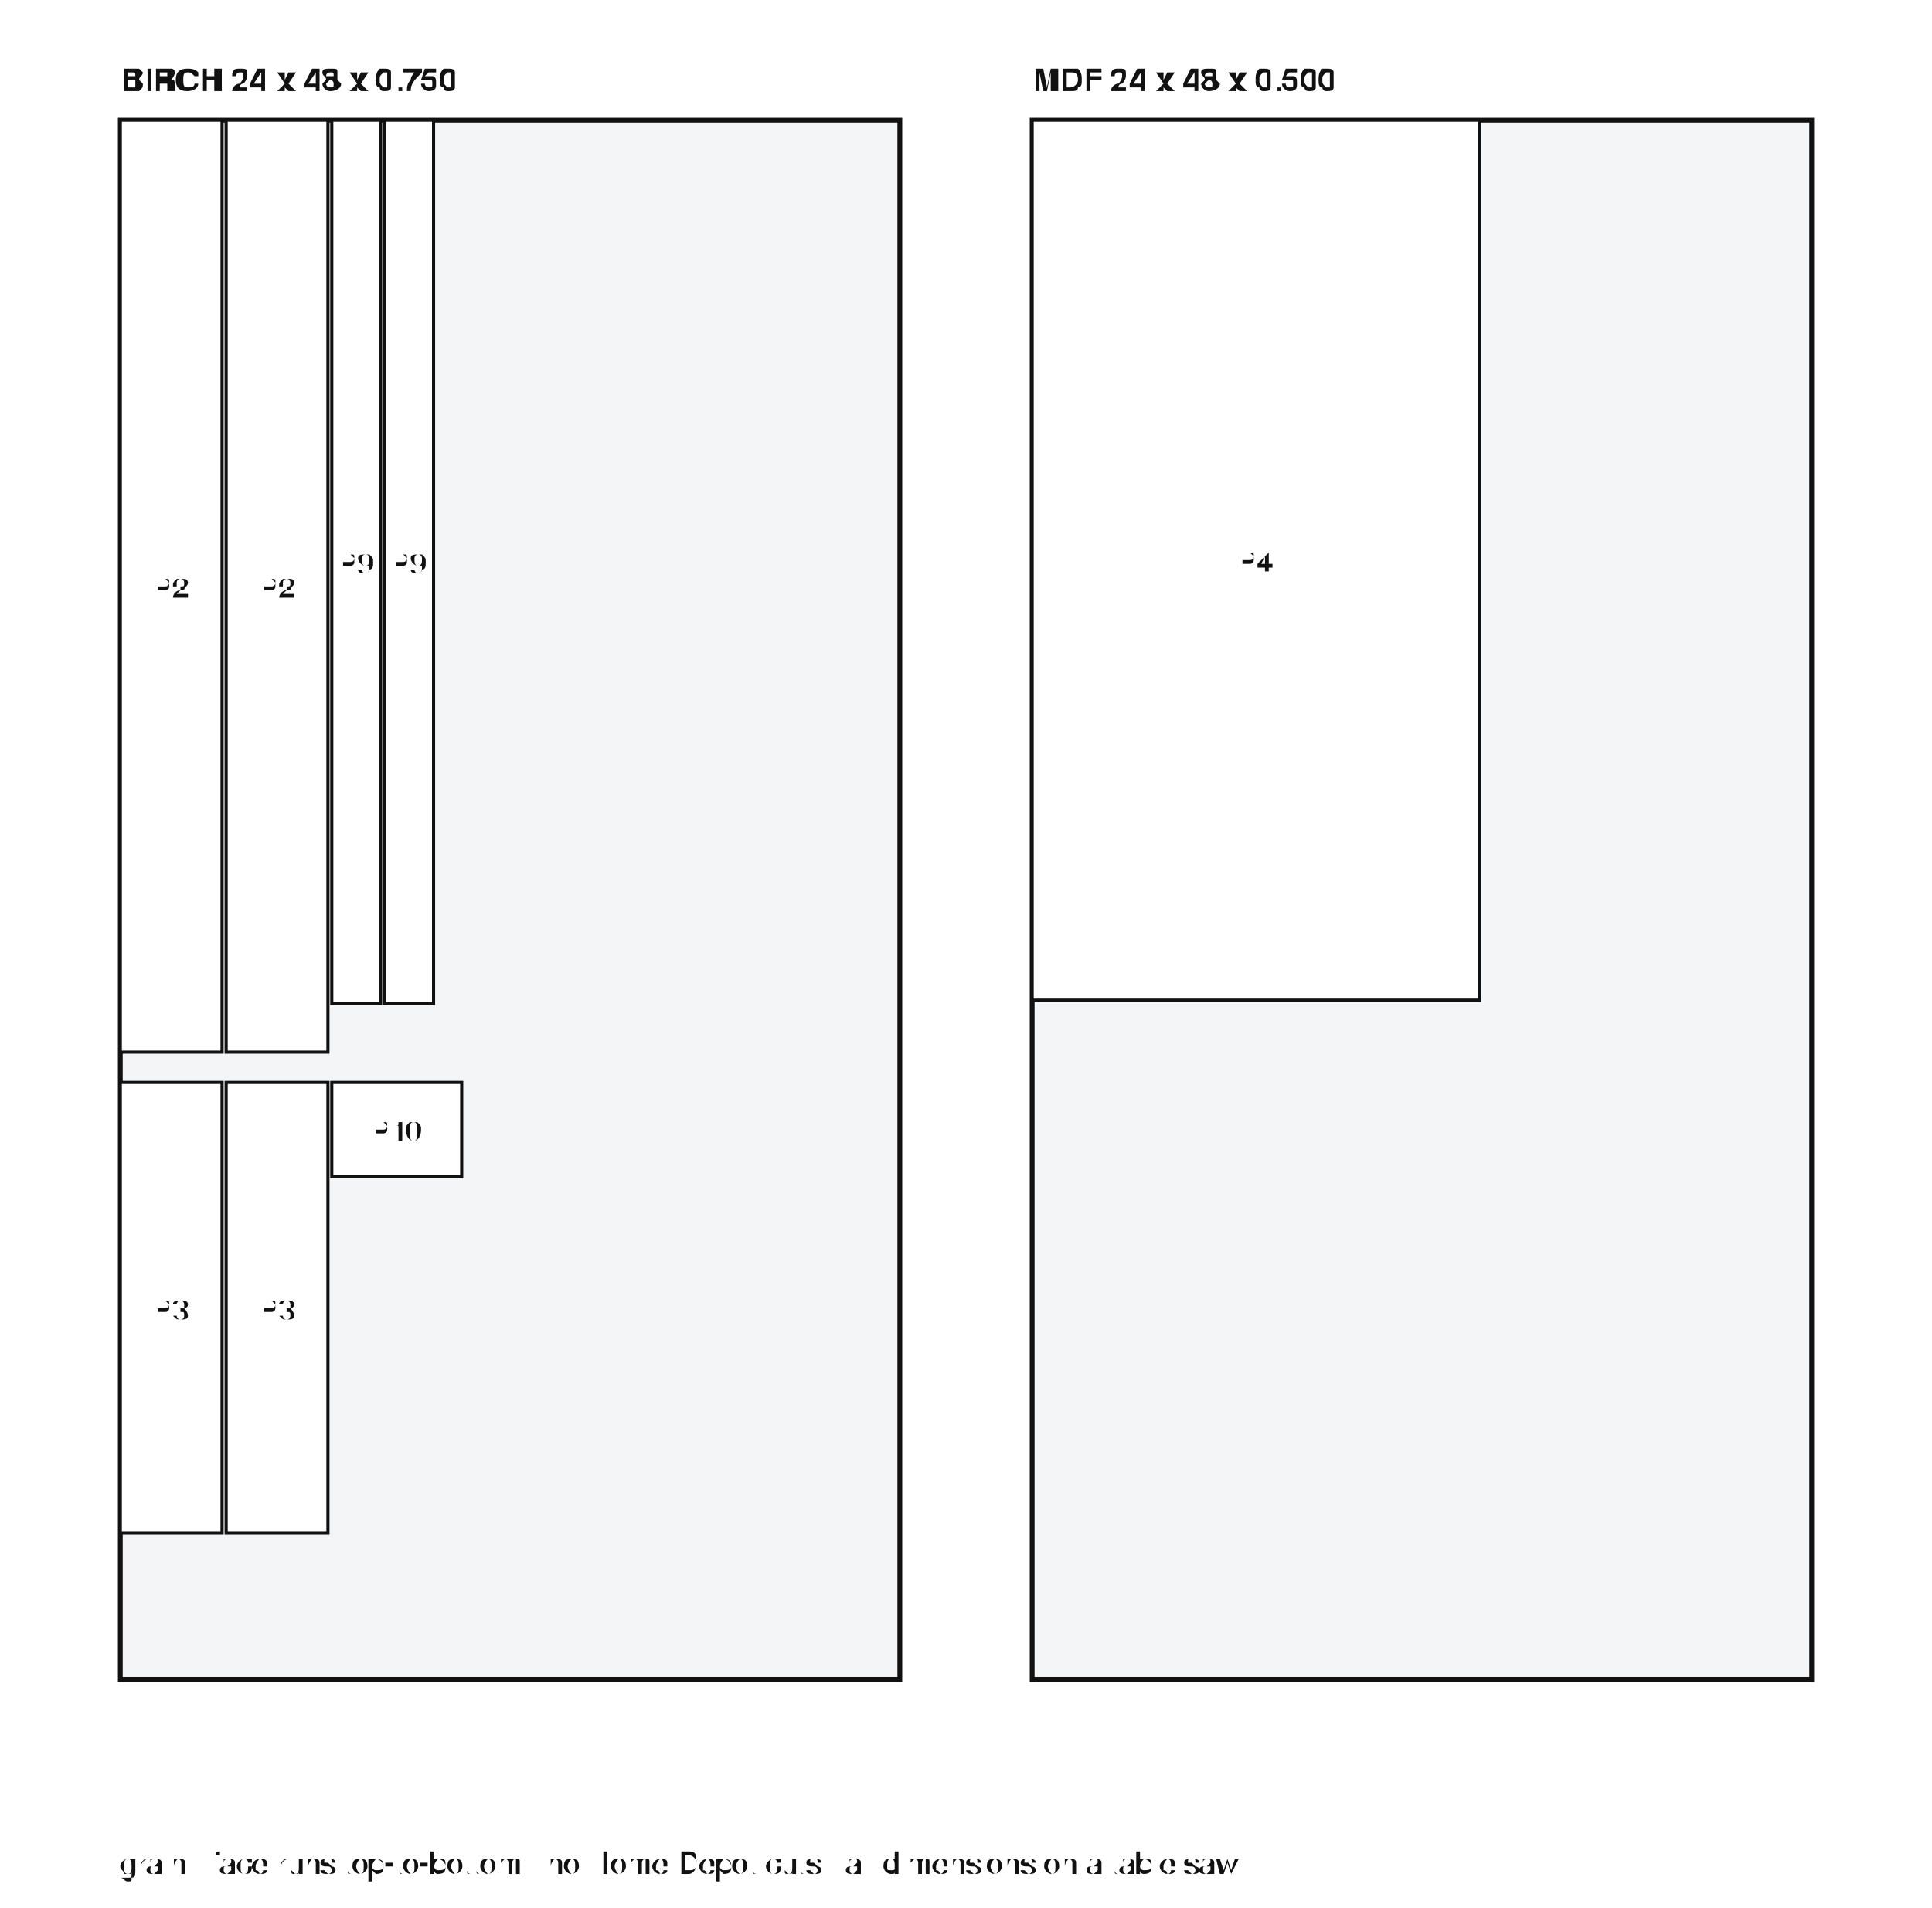
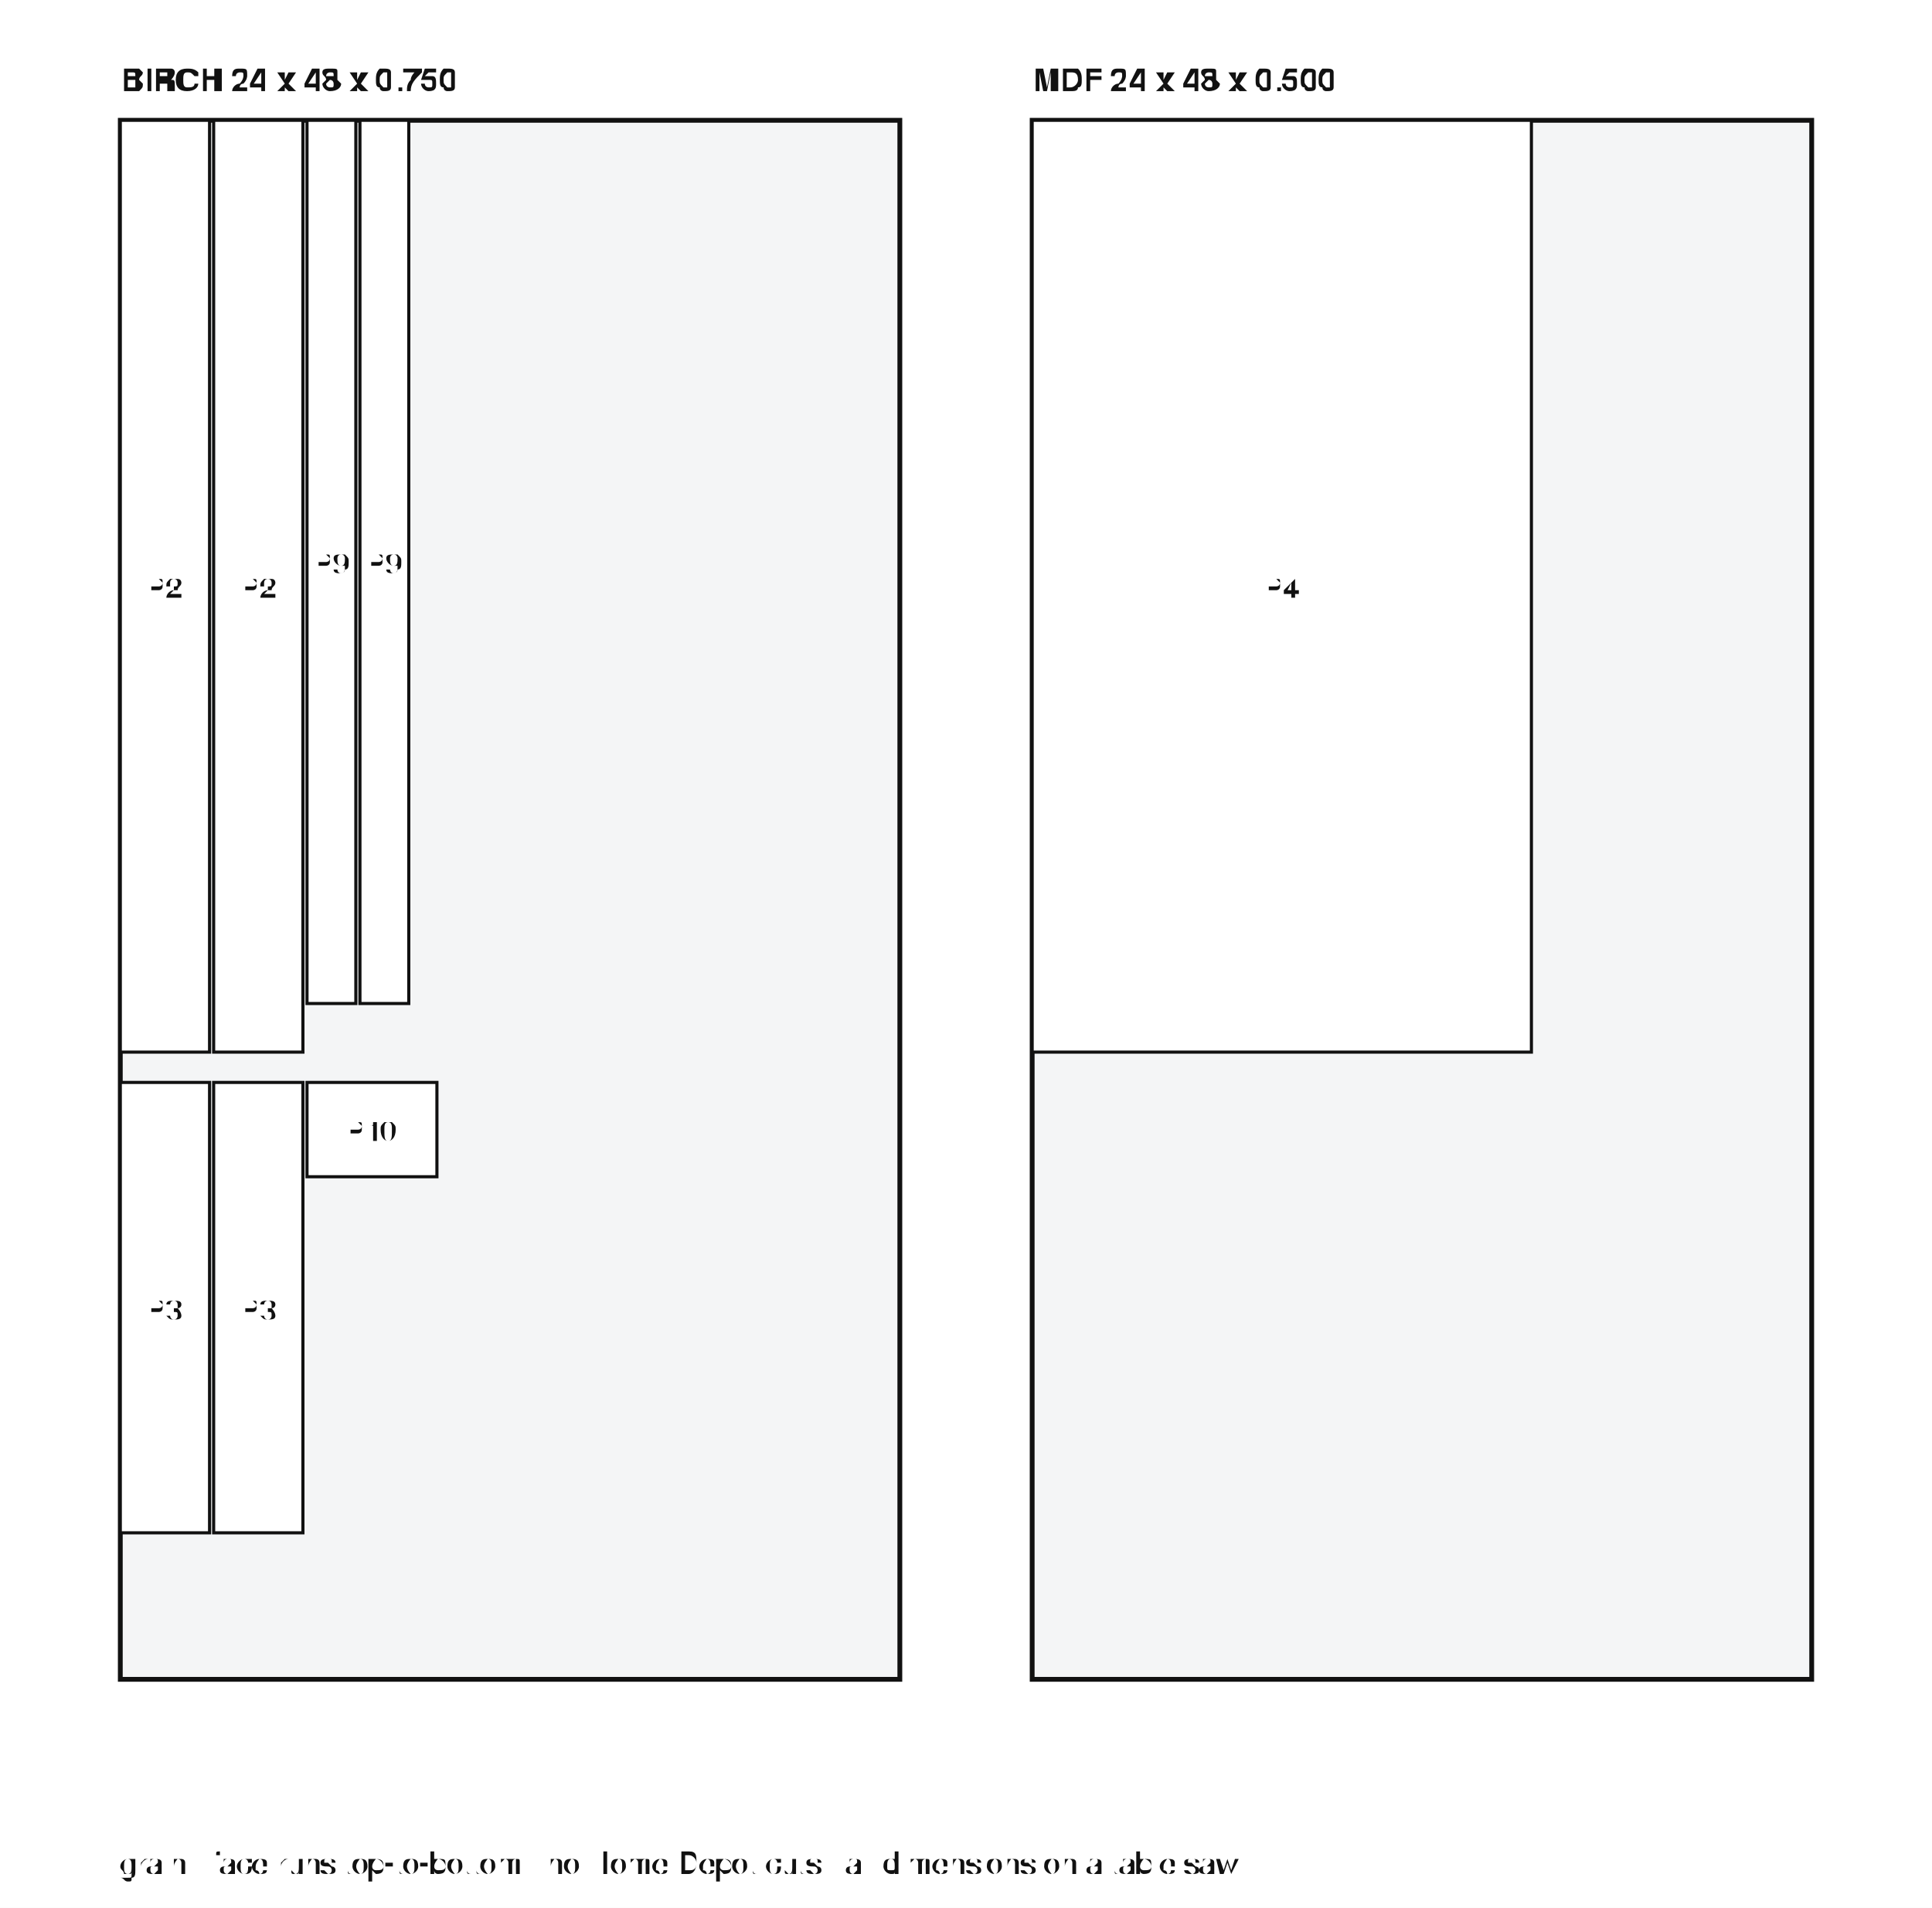
<svg xmlns="http://www.w3.org/2000/svg" width="8.03in" height="7.93in" viewBox="0 0 8.030 7.930">
  <rect width="100%" height="100%" fill="#FFFFFF" />
  <rect x="0.500" y="0.500" width="3.240" height="6.480" fill="#F4F5F6" stroke="#111" stroke-width="0.020" />
  <text x="0.500" y="0.380" font-size="0.135" font-family="Helvetica,Arial" font-weight="bold" fill="#111">BIRCH  24 x 48 x 0.750</text>
-   <rect x="0.500" y="0.500" width="0.423" height="3.873" fill="#FFFFFF" stroke="#111" stroke-width="0.013" />
-   <text x="0.711" y="2.482" font-size="0.115" font-family="Helvetica,Arial" text-anchor="middle" fill="#111">P2</text>
-   <rect x="0.940" y="0.500" width="0.423" height="3.873" fill="#FFFFFF" stroke="#111" stroke-width="0.013" />
-   <text x="1.151" y="2.482" font-size="0.115" font-family="Helvetica,Arial" text-anchor="middle" fill="#111">P2</text>
-   <rect x="1.379" y="0.500" width="0.203" height="3.671" fill="#FFFFFF" stroke="#111" stroke-width="0.013" />
-   <text x="1.481" y="2.380" font-size="0.115" font-family="Helvetica,Arial" text-anchor="middle" fill="#111">P9</text>
-   <rect x="1.599" y="0.500" width="0.203" height="3.671" fill="#FFFFFF" stroke="#111" stroke-width="0.013" />
-   <text x="1.700" y="2.380" font-size="0.115" font-family="Helvetica,Arial" text-anchor="middle" fill="#111">P9</text>
-   <rect x="0.500" y="4.499" width="0.423" height="1.872" fill="#FFFFFF" stroke="#111" stroke-width="0.013" />
-   <text x="0.711" y="5.481" font-size="0.115" font-family="Helvetica,Arial" text-anchor="middle" fill="#111">P3</text>
-   <rect x="0.940" y="4.499" width="0.423" height="1.872" fill="#FFFFFF" stroke="#111" stroke-width="0.013" />
-   <text x="1.151" y="5.481" font-size="0.115" font-family="Helvetica,Arial" text-anchor="middle" fill="#111">P3</text>
-   <rect x="1.379" y="4.499" width="0.540" height="0.392" fill="#FFFFFF" stroke="#111" stroke-width="0.013" />
-   <text x="1.649" y="4.740" font-size="0.115" font-family="Helvetica,Arial" text-anchor="middle" fill="#111">P10</text>
+   <rect x="0.500" y="0.500" width="0.371" height="3.873" fill="#FFFFFF" stroke="#111" stroke-width="0.013" />
+   <text x="0.686" y="2.482" font-size="0.115" font-family="Helvetica,Arial" text-anchor="middle" fill="#111">P2</text>
+   <rect x="0.888" y="0.500" width="0.371" height="3.873" fill="#FFFFFF" stroke="#111" stroke-width="0.013" />
+   <text x="1.074" y="2.482" font-size="0.115" font-family="Helvetica,Arial" text-anchor="middle" fill="#111">P2</text>
+   <rect x="1.276" y="0.500" width="0.203" height="3.671" fill="#FFFFFF" stroke="#111" stroke-width="0.013" />
+   <text x="1.378" y="2.380" font-size="0.115" font-family="Helvetica,Arial" text-anchor="middle" fill="#111">P9</text>
+   <rect x="1.496" y="0.500" width="0.203" height="3.671" fill="#FFFFFF" stroke="#111" stroke-width="0.013" />
+   <text x="1.597" y="2.380" font-size="0.115" font-family="Helvetica,Arial" text-anchor="middle" fill="#111">P9</text>
+   <rect x="0.500" y="4.499" width="0.371" height="1.872" fill="#FFFFFF" stroke="#111" stroke-width="0.013" />
+   <text x="0.686" y="5.481" font-size="0.115" font-family="Helvetica,Arial" text-anchor="middle" fill="#111">P3</text>
+   <rect x="0.888" y="4.499" width="0.371" height="1.872" fill="#FFFFFF" stroke="#111" stroke-width="0.013" />
+   <text x="1.074" y="5.481" font-size="0.115" font-family="Helvetica,Arial" text-anchor="middle" fill="#111">P3</text>
+   <rect x="1.276" y="4.499" width="0.540" height="0.392" fill="#FFFFFF" stroke="#111" stroke-width="0.013" />
+   <text x="1.546" y="4.740" font-size="0.115" font-family="Helvetica,Arial" text-anchor="middle" fill="#111">P10</text>
  <rect x="4.290" y="0.500" width="3.240" height="6.480" fill="#F4F5F6" stroke="#111" stroke-width="0.020" />
  <text x="4.290" y="0.380" font-size="0.135" font-family="Helvetica,Arial" font-weight="bold" fill="#111">MDF  24 x 48 x 0.500</text>
-   <rect x="4.290" y="0.500" width="1.859" height="3.657" fill="#FFFFFF" stroke="#111" stroke-width="0.013" />
-   <text x="5.219" y="2.374" font-size="0.115" font-family="Helvetica,Arial" text-anchor="middle" fill="#111">P4</text>
+   <rect x="4.290" y="0.500" width="2.075" height="3.873" fill="#FFFFFF" stroke="#111" stroke-width="0.013" />
+   <text x="5.327" y="2.482" font-size="0.115" font-family="Helvetica,Arial" text-anchor="middle" fill="#111">P4</text>
  <text x="0.500" y="7.790" font-size="0.125" font-family="Helvetica,Arial" fill="#111">grain / face runs top-to-bottom  |  no Home Depot cuts  |  all dimensions on a table saw</text>
</svg>
